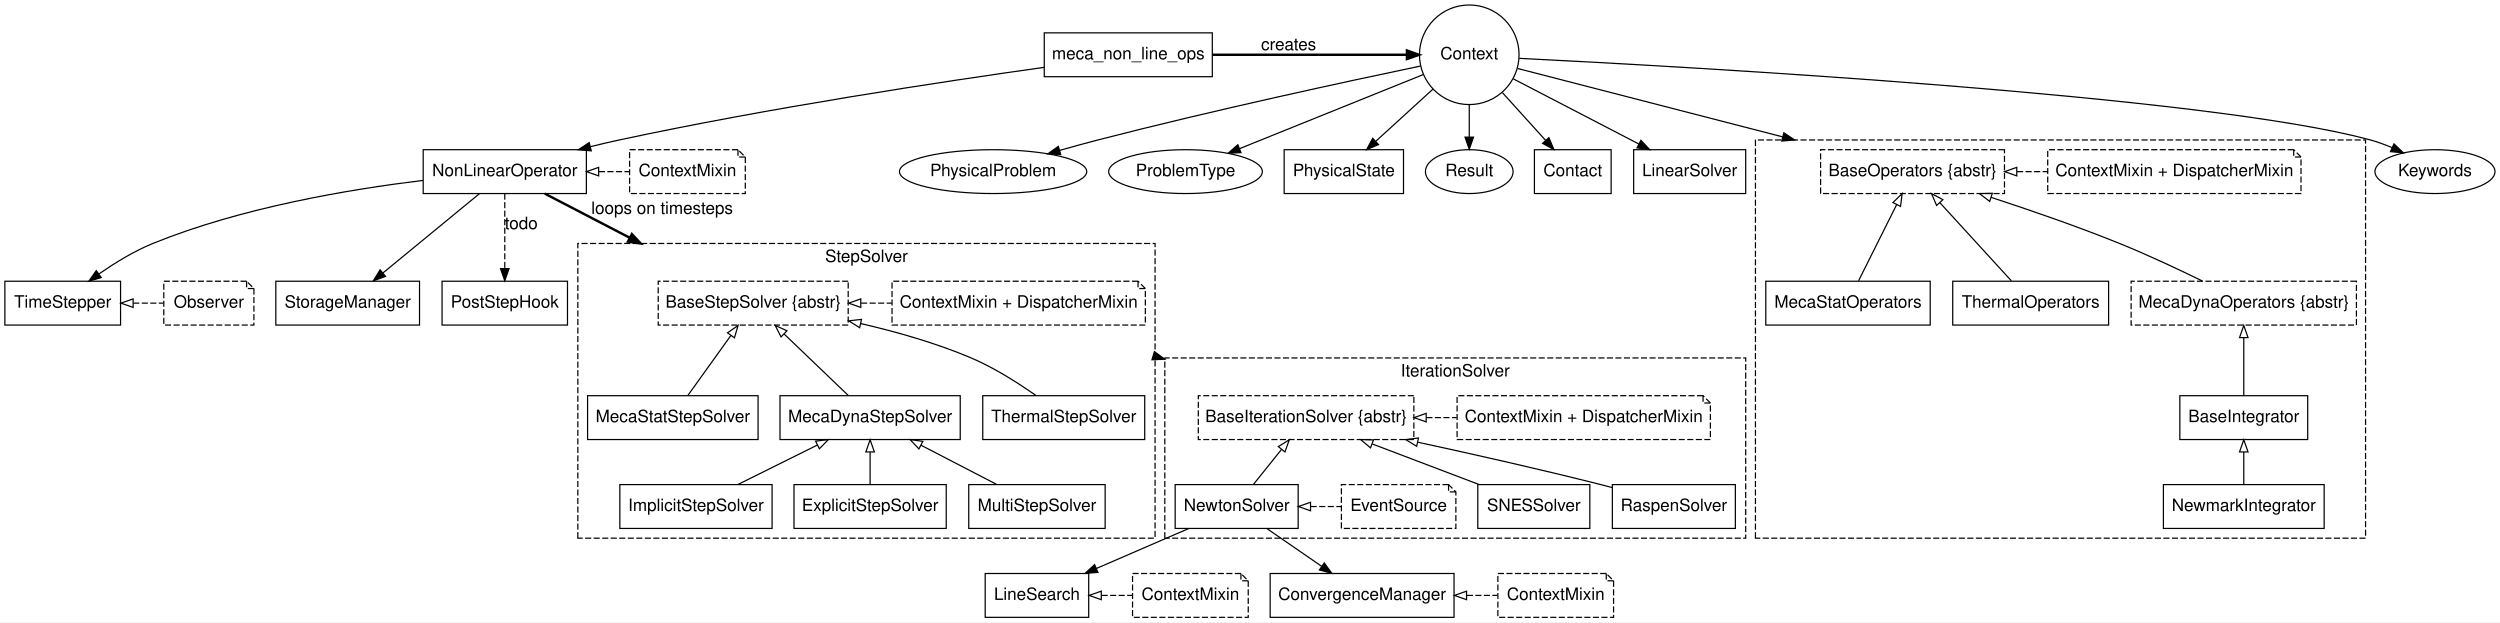
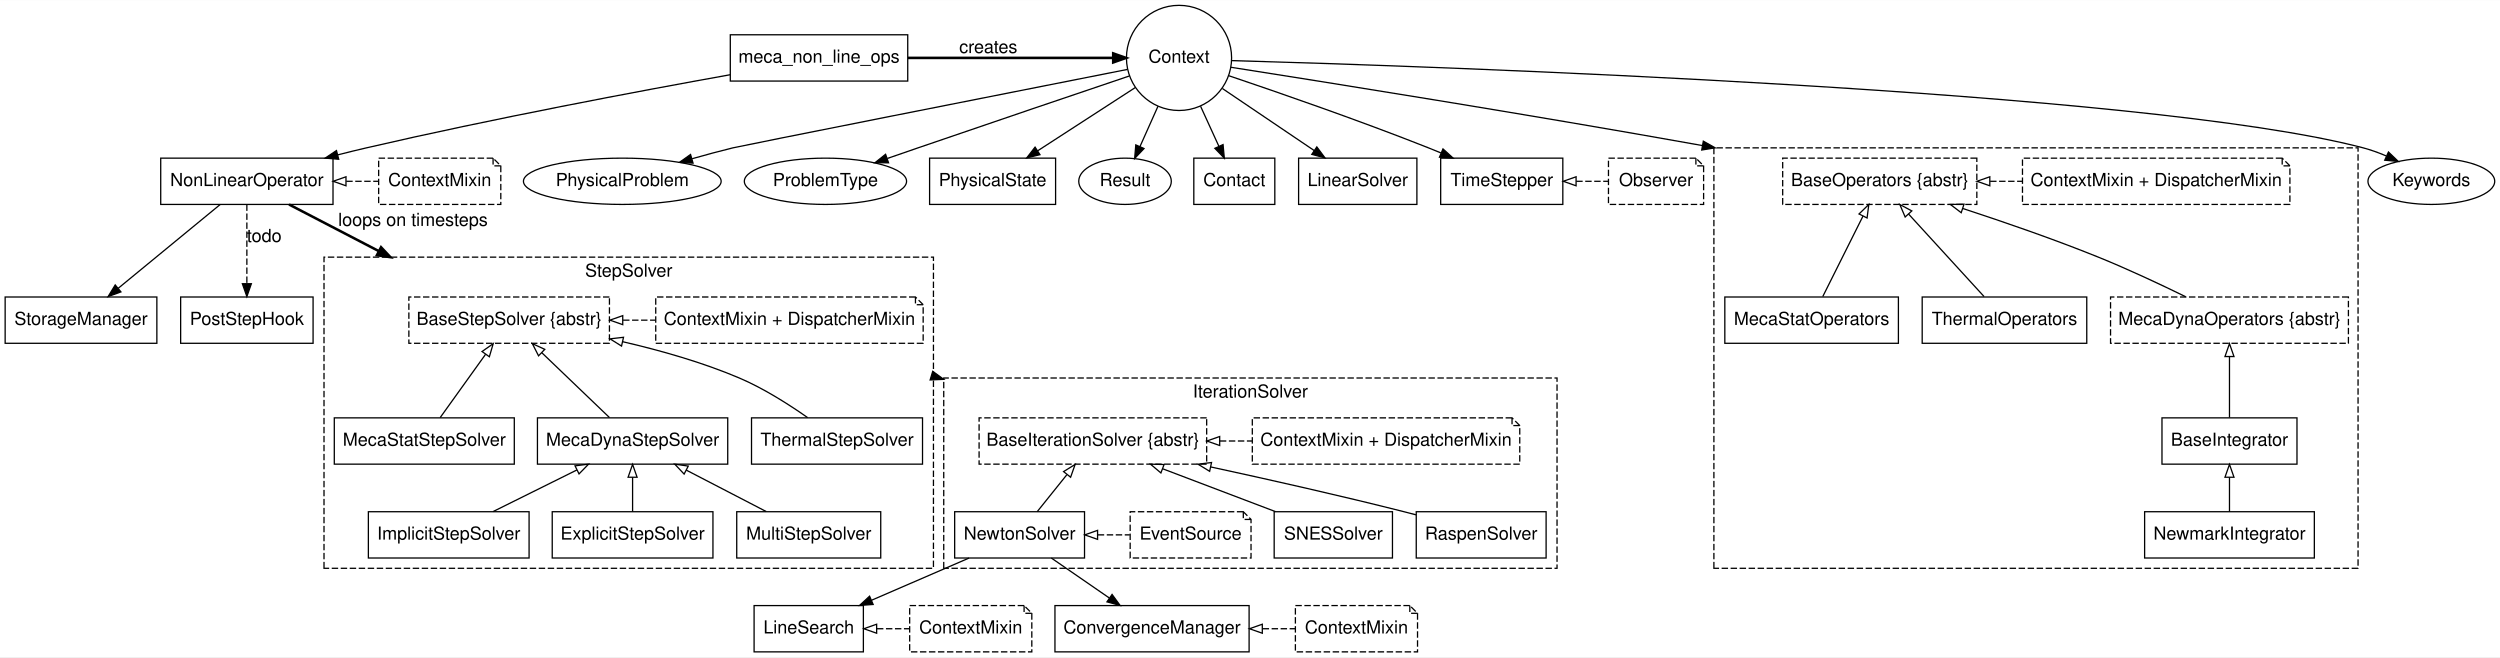
- <svg xmlns="http://www.w3.org/2000/svg" width="2053pt" height="511pt" viewBox="0.00 0.00 2052.90 510.89">
+ <svg xmlns="http://www.w3.org/2000/svg" width="1944pt" height="511pt" viewBox="0.00 0.00 1944.40 510.89">
  <g id="graph0" class="graph" transform="scale(1 1) rotate(0) translate(4 506.89)">
-     <polygon fill="white" stroke="transparent" points="-4,4 -4,-506.89 2048.9,-506.89 2048.9,4 -4,4" />
+     <polygon fill="white" stroke="transparent" points="-4,4 -4,-506.89 1940.4,-506.89 1940.4,4 -4,4" />
    <g id="clust3" class="cluster">
-       <polygon fill="none" stroke="black" stroke-dasharray="5,2" points="1437.5,-65 1437.5,-392 1938.5,-392 1938.5,-65 1437.5,-65" />
+       <polygon fill="none" stroke="black" stroke-dasharray="5,2" points="1329,-65 1329,-392 1830,-392 1830,-65 1329,-65" />
    </g>
    <g id="clust6" class="cluster">
-       <polygon fill="none" stroke="black" stroke-dasharray="5,2" points="470.5,-65 470.5,-307 944.5,-307 944.5,-65 470.5,-65" />
-       <text text-anchor="middle" x="707.5" y="-291.8" font-family="Helvetica,Arial,sans-serif" font-size="14.00">StepSolver</text>
+       <polygon fill="none" stroke="black" stroke-dasharray="5,2" points="248,-65 248,-307 722,-307 722,-65 248,-65" />
+       <text text-anchor="middle" x="485" y="-291.8" font-family="Helvetica,Arial,sans-serif" font-size="14.00">StepSolver</text>
    </g>
    <g id="clust9" class="cluster">
-       <polygon fill="none" stroke="black" stroke-dasharray="5,2" points="952.5,-65 952.5,-213 1429.5,-213 1429.5,-65 952.5,-65" />
-       <text text-anchor="middle" x="1191" y="-197.8" font-family="Helvetica,Arial,sans-serif" font-size="14.00">IterationSolver</text>
+       <polygon fill="none" stroke="black" stroke-dasharray="5,2" points="730,-65 730,-213 1207,-213 1207,-65 730,-65" />
+       <text text-anchor="middle" x="968.5" y="-197.8" font-family="Helvetica,Arial,sans-serif" font-size="14.00">IterationSolver</text>
    </g>
    <g id="node1" class="node">
-       <ellipse fill="none" stroke="black" cx="1995.5" cy="-366" rx="49.29" ry="18" />
-       <text text-anchor="middle" x="1995.5" y="-362.3" font-family="Helvetica,Arial,sans-serif" font-size="14.00">Keywords</text>
+       <ellipse fill="none" stroke="black" cx="1887" cy="-366" rx="49.29" ry="18" />
+       <text text-anchor="middle" x="1887" y="-362.3" font-family="Helvetica,Arial,sans-serif" font-size="14.00">Keywords</text>
    </g>
    <g id="node2" class="node">
-       <ellipse fill="none" stroke="black" cx="811.5" cy="-366" rx="76.89" ry="18" />
-       <text text-anchor="middle" x="811.5" y="-362.3" font-family="Helvetica,Arial,sans-serif" font-size="14.00">PhysicalProblem</text>
+       <ellipse fill="none" stroke="black" cx="480" cy="-366" rx="76.89" ry="18" />
+       <text text-anchor="middle" x="480" y="-362.3" font-family="Helvetica,Arial,sans-serif" font-size="14.00">PhysicalProblem</text>
    </g>
    <g id="node3" class="node">
-       <ellipse fill="none" stroke="black" cx="969.5" cy="-366" rx="63.09" ry="18" />
-       <text text-anchor="middle" x="969.5" y="-362.3" font-family="Helvetica,Arial,sans-serif" font-size="14.00">ProblemType</text>
+       <ellipse fill="none" stroke="black" cx="638" cy="-366" rx="63.09" ry="18" />
+       <text text-anchor="middle" x="638" y="-362.3" font-family="Helvetica,Arial,sans-serif" font-size="14.00">ProblemType</text>
    </g>
    <g id="node4" class="node">
-       <polygon fill="none" stroke="black" points="1148.5,-384 1050.5,-384 1050.5,-348 1148.5,-348 1148.5,-384" />
-       <text text-anchor="middle" x="1099.5" y="-362.3" font-family="Helvetica,Arial,sans-serif" font-size="14.00">PhysicalState</text>
+       <polygon fill="none" stroke="black" points="817,-384 719,-384 719,-348 817,-348 817,-384" />
+       <text text-anchor="middle" x="768" y="-362.3" font-family="Helvetica,Arial,sans-serif" font-size="14.00">PhysicalState</text>
    </g>
    <g id="node5" class="node">
-       <ellipse fill="none" stroke="black" cx="1202.5" cy="-366" rx="36" ry="18" />
-       <text text-anchor="middle" x="1202.5" y="-362.3" font-family="Helvetica,Arial,sans-serif" font-size="14.00">Result</text>
+       <ellipse fill="none" stroke="black" cx="871" cy="-366" rx="36" ry="18" />
+       <text text-anchor="middle" x="871" y="-362.3" font-family="Helvetica,Arial,sans-serif" font-size="14.00">Result</text>
    </g>
    <g id="node6" class="node">
-       <polygon fill="none" stroke="black" points="1319,-384 1256,-384 1256,-348 1319,-348 1319,-384" />
-       <text text-anchor="middle" x="1287.5" y="-362.3" font-family="Helvetica,Arial,sans-serif" font-size="14.00">Contact</text>
+       <polygon fill="none" stroke="black" points="987.5,-384 924.5,-384 924.5,-348 987.5,-348 987.5,-384" />
+       <text text-anchor="middle" x="956" y="-362.3" font-family="Helvetica,Arial,sans-serif" font-size="14.00">Contact</text>
    </g>
    <g id="node7" class="node">
-       <polygon fill="none" stroke="black" points="1429.5,-384 1337.5,-384 1337.5,-348 1429.5,-348 1429.5,-384" />
-       <text text-anchor="middle" x="1383.5" y="-362.3" font-family="Helvetica,Arial,sans-serif" font-size="14.00">LinearSolver</text>
+       <polygon fill="none" stroke="black" points="1098,-384 1006,-384 1006,-348 1098,-348 1098,-384" />
+       <text text-anchor="middle" x="1052" y="-362.3" font-family="Helvetica,Arial,sans-serif" font-size="14.00">LinearSolver</text>
    </g>
    <g id="node8" class="node">
-       <ellipse fill="none" stroke="black" cx="1202.5" cy="-461.95" rx="40.89" ry="40.89" />
-       <text text-anchor="middle" x="1202.5" y="-458.25" font-family="Helvetica,Arial,sans-serif" font-size="14.00">Context</text>
+       <ellipse fill="none" stroke="black" cx="913" cy="-461.95" rx="40.89" ry="40.89" />
+       <text text-anchor="middle" x="913" y="-458.25" font-family="Helvetica,Arial,sans-serif" font-size="14.00">Context</text>
    </g>
    <g id="edge3" class="edge">
-       <path fill="none" stroke="black" d="M1243.54,-459C1378.7,-452.29 1808.86,-428.53 1942.5,-392 1948.35,-390.4 1954.34,-388.19 1960.1,-385.75" />
-       <polygon fill="black" stroke="black" points="1961.85,-388.79 1969.5,-381.46 1958.95,-382.42 1961.85,-388.79" />
+       <path fill="none" stroke="black" d="M953.98,-459.86C1109.65,-455.44 1664.03,-436.8 1834,-392 1839.92,-390.44 1845.99,-388.23 1851.81,-385.76" />
+       <polygon fill="black" stroke="black" points="1853.65,-388.77 1861.3,-381.43 1850.75,-382.4 1853.65,-388.77" />
    </g>
    <g id="edge1" class="edge">
-       <path fill="none" stroke="black" d="M1162.35,-452.68C1103.84,-440.45 991.85,-416.35 897.5,-392 887.35,-389.38 876.57,-386.4 866.21,-383.44" />
-       <polygon fill="black" stroke="black" points="867.02,-380.03 856.44,-380.62 865.07,-386.76 867.02,-380.03" />
+       <path fill="none" stroke="black" d="M872.87,-453.02C783.14,-435.29 573.5,-393.83 566,-392 555.7,-389.48 544.78,-386.53 534.31,-383.56" />
+       <polygon fill="black" stroke="black" points="535.02,-380.12 524.44,-380.72 533.08,-386.85 535.02,-380.12" />
    </g>
    <g id="edge2" class="edge">
-       <path fill="none" stroke="black" d="M1164.81,-445.75C1123.61,-429.14 1057.68,-402.55 1013.99,-384.94" />
-       <polygon fill="black" stroke="black" points="1015.06,-381.59 1004.47,-381.1 1012.44,-388.09 1015.06,-381.59" />
+       <path fill="none" stroke="black" d="M874.43,-447.93C833.58,-434.13 767.2,-411.65 710,-392 702.26,-389.34 694.06,-386.51 686.07,-383.74" />
+       <polygon fill="black" stroke="black" points="687.07,-380.38 676.47,-380.41 684.77,-387 687.07,-380.38" />
    </g>
    <g id="edge4" class="edge">
-       <path fill="none" stroke="black" d="M1172.71,-433.77C1157.87,-420.24 1140.09,-404.02 1125.77,-390.96" />
-       <polygon fill="black" stroke="black" points="1127.95,-388.21 1118.2,-384.06 1123.23,-393.39 1127.95,-388.21" />
+       <path fill="none" stroke="black" d="M879,-438.92C856.14,-424.11 826.09,-404.63 803.02,-389.69" />
+       <polygon fill="black" stroke="black" points="804.84,-386.7 794.55,-384.2 801.03,-392.57 804.84,-386.7" />
    </g>
    <g id="edge5" class="edge">
-       <path fill="none" stroke="black" d="M1202.5,-420.83C1202.5,-411.95 1202.5,-402.74 1202.5,-394.5" />
-       <polygon fill="black" stroke="black" points="1206,-394.34 1202.5,-384.34 1199,-394.34 1206,-394.34" />
+       <path fill="none" stroke="black" d="M896.64,-424.36C891.94,-413.85 886.92,-402.6 882.57,-392.88" />
+       <polygon fill="black" stroke="black" points="885.77,-391.46 878.49,-383.76 879.38,-394.31 885.77,-391.46" />
+     </g>
+     <g id="edge8" class="edge">
+       <path fill="none" stroke="black" d="M929.75,-424.36C934.52,-413.92 939.63,-402.77 944.05,-393.1" />
+       <polygon fill="black" stroke="black" points="947.24,-394.55 948.22,-384 940.87,-391.64 947.24,-394.55" />
+     </g>
+     <g id="edge9" class="edge">
+       <path fill="none" stroke="black" d="M946.65,-438.2C968.35,-423.53 996.48,-404.52 1018.21,-389.84" />
+       <polygon fill="black" stroke="black" points="1020.17,-392.73 1026.5,-384.23 1016.26,-386.93 1020.17,-392.73" />
+     </g>
+     <g id="node9" class="node">
+       <polygon fill="none" stroke="black" points="1211.5,-384 1116.5,-384 1116.5,-348 1211.5,-348 1211.5,-384" />
+       <text text-anchor="middle" x="1164" y="-362.3" font-family="Helvetica,Arial,sans-serif" font-size="14.00">TimeStepper</text>
+     </g>
+     <g id="edge6" class="edge">
+       <path fill="none" stroke="black" d="M951.58,-448.15C990.95,-434.87 1053.67,-413.14 1107,-392 1110.21,-390.73 1113.51,-389.38 1116.82,-388" />
+       <polygon fill="black" stroke="black" points="1118.3,-391.18 1126.14,-384.06 1115.57,-384.73 1118.3,-391.18" />
+     </g>
+     <g id="node10" class="node">
+       <polygon fill="none" stroke="black" stroke-dasharray="5,2" points="1533.5,-384 1382.5,-384 1382.5,-348 1533.5,-348 1533.5,-384" />
+       <text text-anchor="middle" x="1458" y="-362.3" font-family="Helvetica,Arial,sans-serif" font-size="14.00">BaseOperators {abstr}</text>
    </g>
    <g id="edge7" class="edge">
-       <path fill="none" stroke="black" d="M1229.63,-430.96C1241.11,-418.28 1254.31,-403.68 1265.21,-391.64" />
-       <polygon fill="black" stroke="black" points="1267.88,-393.9 1272,-384.14 1262.69,-389.2 1267.88,-393.9" />
-     </g>
-     <g id="edge8" class="edge">
-       <path fill="none" stroke="black" d="M1238.69,-442.16C1268.46,-426.71 1310.66,-404.81 1341.83,-388.63" />
-       <polygon fill="black" stroke="black" points="1343.45,-391.73 1350.72,-384.02 1340.23,-385.52 1343.45,-391.73" />
-     </g>
-     <g id="node9" class="node">
-       <polygon fill="none" stroke="black" stroke-dasharray="5,2" points="1642,-384 1491,-384 1491,-348 1642,-348 1642,-384" />
-       <text text-anchor="middle" x="1566.5" y="-362.3" font-family="Helvetica,Arial,sans-serif" font-size="14.00">BaseOperators {abstr}</text>
-     </g>
-     <g id="edge6" class="edge">
-       <path fill="none" stroke="black" d="M1242.15,-450.71C1293.99,-437.33 1386.82,-413.37 1459.92,-394.51" />
-       <polygon fill="black" stroke="black" points="1460.83,-397.89 1469.64,-392 1459.09,-391.11 1460.83,-397.89" />
+       <path fill="none" stroke="black" d="M953.32,-454.68C1026.01,-443.29 1184.1,-418.13 1319.85,-393.82" />
+       <polygon fill="black" stroke="black" points="1320.78,-397.21 1330,-392 1319.54,-390.32 1320.78,-397.21" />
+     </g>
+     <g id="node16" class="node">
+       <polygon fill="none" stroke="black" stroke-dasharray="5,2" points="1315,-384 1247,-384 1247,-348 1321,-348 1321,-378 1315,-384" />
+       <polyline fill="none" stroke="black" stroke-dasharray="5,2" points="1315,-384 1315,-378 " />
+       <polyline fill="none" stroke="black" stroke-dasharray="5,2" points="1321,-378 1315,-378 " />
+       <text text-anchor="middle" x="1284" y="-362.3" font-family="Helvetica,Arial,sans-serif" font-size="14.00">Observer</text>
+     </g>
+     <g id="edge39" class="edge">
+       <path fill="none" stroke="black" stroke-dasharray="5,2" d="M1221.92,-366C1230.21,-366 1238.49,-366 1246.78,-366" />
+       <polygon fill="none" stroke="black" points="1221.81,-362.5 1211.81,-366 1221.81,-369.5 1221.81,-362.5" />
    </g>
    <g id="node17" class="node">
-       <polygon fill="none" stroke="black" stroke-dasharray="5,2" points="1879.5,-384 1677.5,-384 1677.5,-348 1885.5,-348 1885.5,-378 1879.5,-384" />
-       <polyline fill="none" stroke="black" stroke-dasharray="5,2" points="1879.5,-384 1879.5,-378 " />
-       <polyline fill="none" stroke="black" stroke-dasharray="5,2" points="1885.5,-378 1879.5,-378 " />
-       <text text-anchor="middle" x="1781.5" y="-362.3" font-family="Helvetica,Arial,sans-serif" font-size="14.00">ContextMixin + DispatcherMixin</text>
+       <polygon fill="none" stroke="black" stroke-dasharray="5,2" points="1771,-384 1569,-384 1569,-348 1777,-348 1777,-378 1771,-384" />
+       <polyline fill="none" stroke="black" stroke-dasharray="5,2" points="1771,-384 1771,-378 " />
+       <polyline fill="none" stroke="black" stroke-dasharray="5,2" points="1777,-378 1771,-378 " />
+       <text text-anchor="middle" x="1673" y="-362.3" font-family="Helvetica,Arial,sans-serif" font-size="14.00">ContextMixin + DispatcherMixin</text>
+     </g>
+     <g id="edge11" class="edge">
+       <path fill="none" stroke="black" stroke-dasharray="5,2" d="M1543.82,-366C1552.21,-366 1560.6,-366 1568.98,-366" />
+       <polygon fill="none" stroke="black" points="1543.59,-362.5 1533.59,-366 1543.59,-369.5 1543.59,-362.5" />
+     </g>
+     <g id="node18" class="node">
+       <polygon fill="none" stroke="black" points="1472.5,-276 1337.5,-276 1337.5,-240 1472.5,-240 1472.5,-276" />
+       <text text-anchor="middle" x="1405" y="-254.3" font-family="Helvetica,Arial,sans-serif" font-size="14.00">MecaStatOperators</text>
+     </g>
+     <g id="edge12" class="edge">
+       <path fill="none" stroke="black" d="M1445,-339C1435.25,-319.5 1422.18,-293.35 1413.67,-276.34" />
+       <polygon fill="none" stroke="black" points="1441.88,-340.59 1449.48,-347.97 1448.14,-337.46 1441.88,-340.59" />
+     </g>
+     <g id="node19" class="node">
+       <polygon fill="none" stroke="black" points="1619,-276 1491,-276 1491,-240 1619,-240 1619,-276" />
+       <text text-anchor="middle" x="1555" y="-254.3" font-family="Helvetica,Arial,sans-serif" font-size="14.00">ThermalOperators</text>
+     </g>
+     <g id="edge14" class="edge">
+       <path fill="none" stroke="black" d="M1480.35,-340.58C1498.32,-320.94 1523.14,-293.81 1539.13,-276.34" />
+       <polygon fill="none" stroke="black" points="1477.75,-338.23 1473.58,-347.97 1482.92,-342.95 1477.75,-338.23" />
+     </g>
+     <g id="node20" class="node">
+       <polygon fill="none" stroke="black" stroke-dasharray="5,2" points="1822.5,-276 1637.5,-276 1637.5,-240 1822.5,-240 1822.5,-276" />
+       <text text-anchor="middle" x="1730" y="-254.3" font-family="Helvetica,Arial,sans-serif" font-size="14.00">MecaDynaOperators {abstr}</text>
+     </g>
+     <g id="edge13" class="edge">
+       <path fill="none" stroke="black" d="M1522.62,-344.83C1554.63,-334.36 1593.68,-320.88 1628,-307 1651.04,-297.68 1676.33,-285.8 1695.96,-276.18" />
+       <polygon fill="none" stroke="black" points="1521.35,-341.56 1512.92,-347.97 1523.52,-348.21 1521.35,-341.56" />
+     </g>
+     <g id="node11" class="node">
+       <polygon fill="none" stroke="black" points="702,-479.95 564,-479.95 564,-443.95 702,-443.95 702,-479.95" />
+       <text text-anchor="middle" x="633" y="-458.25" font-family="Helvetica,Arial,sans-serif" font-size="14.00">meca_non_line_ops</text>
+     </g>
+     <g id="edge30" class="edge">
+       <path fill="none" stroke="black" stroke-width="2" d="M702.18,-461.95C755.3,-461.95 808.43,-461.95 861.55,-461.95" />
+       <polygon fill="black" stroke="black" stroke-width="2" points="861.82,-465.45 871.82,-461.95 861.82,-458.45 861.82,-465.45" />
+       <text text-anchor="middle" x="764.66" y="-465.75" font-family="Helvetica,Arial,sans-serif" font-size="14.00">creates</text>
+     </g>
+     <g id="node12" class="node">
+       <polygon fill="none" stroke="black" points="255,-384 121,-384 121,-348 255,-348 255,-384" />
+       <text text-anchor="middle" x="188" y="-362.3" font-family="Helvetica,Arial,sans-serif" font-size="14.00">NonLinearOperator</text>
+     </g>
+     <g id="edge29" class="edge">
+       <path fill="none" stroke="black" d="M563.9,-448.87C492.71,-436.09 378.66,-414.66 281,-392 273.75,-390.32 266.21,-388.47 258.71,-386.55" />
+       <polygon fill="black" stroke="black" points="259.44,-383.13 248.88,-384.01 257.69,-389.9 259.44,-383.13" />
+     </g>
+     <g id="node13" class="node">
+       <polygon fill="none" stroke="black" stroke-dasharray="5,2" points="379.5,-384 290.5,-384 290.5,-348 385.5,-348 385.5,-378 379.5,-384" />
+       <polyline fill="none" stroke="black" stroke-dasharray="5,2" points="379.5,-384 379.5,-378 " />
+       <polyline fill="none" stroke="black" stroke-dasharray="5,2" points="385.5,-378 379.5,-378 " />
+       <text text-anchor="middle" x="338" y="-362.3" font-family="Helvetica,Arial,sans-serif" font-size="14.00">ContextMixin</text>
    </g>
    <g id="edge10" class="edge">
-       <path fill="none" stroke="black" stroke-dasharray="5,2" d="M1652.32,-366C1660.71,-366 1669.1,-366 1677.48,-366" />
-       <polygon fill="none" stroke="black" points="1652.09,-362.5 1642.09,-366 1652.09,-369.5 1652.09,-362.5" />
-     </g>
-     <g id="node18" class="node">
-       <polygon fill="none" stroke="black" points="1581,-276 1446,-276 1446,-240 1581,-240 1581,-276" />
-       <text text-anchor="middle" x="1513.5" y="-254.3" font-family="Helvetica,Arial,sans-serif" font-size="14.00">MecaStatOperators</text>
-     </g>
-     <g id="edge11" class="edge">
-       <path fill="none" stroke="black" d="M1553.5,-339C1543.75,-319.5 1530.68,-293.35 1522.17,-276.34" />
-       <polygon fill="none" stroke="black" points="1550.38,-340.59 1557.98,-347.97 1556.64,-337.46 1550.38,-340.59" />
-     </g>
-     <g id="node19" class="node">
-       <polygon fill="none" stroke="black" points="1727.5,-276 1599.5,-276 1599.5,-240 1727.5,-240 1727.5,-276" />
-       <text text-anchor="middle" x="1663.5" y="-254.3" font-family="Helvetica,Arial,sans-serif" font-size="14.00">ThermalOperators</text>
-     </g>
-     <g id="edge13" class="edge">
-       <path fill="none" stroke="black" d="M1588.85,-340.58C1606.82,-320.94 1631.64,-293.81 1647.63,-276.34" />
-       <polygon fill="none" stroke="black" points="1586.25,-338.23 1582.08,-347.97 1591.42,-342.95 1586.25,-338.23" />
-     </g>
-     <g id="node20" class="node">
-       <polygon fill="none" stroke="black" stroke-dasharray="5,2" points="1931,-276 1746,-276 1746,-240 1931,-240 1931,-276" />
-       <text text-anchor="middle" x="1838.5" y="-254.3" font-family="Helvetica,Arial,sans-serif" font-size="14.00">MecaDynaOperators {abstr}</text>
-     </g>
-     <g id="edge12" class="edge">
-       <path fill="none" stroke="black" d="M1631.12,-344.83C1663.13,-334.36 1702.18,-320.88 1736.5,-307 1759.54,-297.68 1784.83,-285.8 1804.46,-276.18" />
-       <polygon fill="none" stroke="black" points="1629.85,-341.56 1621.42,-347.97 1632.02,-348.21 1629.85,-341.56" />
-     </g>
-     <g id="node10" class="node">
-       <polygon fill="none" stroke="black" points="991.5,-479.95 853.5,-479.95 853.5,-443.95 991.5,-443.95 991.5,-479.95" />
-       <text text-anchor="middle" x="922.5" y="-458.25" font-family="Helvetica,Arial,sans-serif" font-size="14.00">meca_non_line_ops</text>
-     </g>
-     <g id="edge29" class="edge">
-       <path fill="none" stroke="black" stroke-width="2" d="M991.68,-461.95C1044.8,-461.95 1097.93,-461.95 1151.05,-461.95" />
-       <polygon fill="black" stroke="black" stroke-width="2" points="1151.32,-465.45 1161.32,-461.95 1151.32,-458.45 1151.32,-465.45" />
-       <text text-anchor="middle" x="1054.16" y="-465.75" font-family="Helvetica,Arial,sans-serif" font-size="14.00">creates</text>
-     </g>
-     <g id="node11" class="node">
-       <polygon fill="none" stroke="black" points="477.5,-384 343.5,-384 343.5,-348 477.5,-348 477.5,-384" />
-       <text text-anchor="middle" x="410.5" y="-362.3" font-family="Helvetica,Arial,sans-serif" font-size="14.00">NonLinearOperator</text>
+       <path fill="none" stroke="black" stroke-dasharray="5,2" d="M265.29,-366C273.66,-366 282.03,-366 290.39,-366" />
+       <polygon fill="none" stroke="black" points="265.09,-362.5 255.09,-366 265.09,-369.5 265.09,-362.5" />
+     </g>
+     <g id="node14" class="node">
+       <polygon fill="none" stroke="black" points="118,-276 0,-276 0,-240 118,-240 118,-276" />
+       <text text-anchor="middle" x="59" y="-254.3" font-family="Helvetica,Arial,sans-serif" font-size="14.00">StorageManager</text>
+     </g>
+     <g id="edge31" class="edge">
+       <path fill="none" stroke="black" d="M167.27,-347.97C145.77,-330.3 111.99,-302.54 87.88,-282.73" />
+       <polygon fill="black" stroke="black" points="90.05,-279.99 80.1,-276.34 85.61,-285.39 90.05,-279.99" />
+     </g>
+     <g id="node15" class="node">
+       <polygon fill="none" stroke="black" points="239.5,-276 136.5,-276 136.5,-240 239.5,-240 239.5,-276" />
+       <text text-anchor="middle" x="188" y="-254.3" font-family="Helvetica,Arial,sans-serif" font-size="14.00">PostStepHook</text>
+     </g>
+     <g id="edge33" class="edge">
+       <path fill="none" stroke="black" stroke-dasharray="5,2" d="M188,-347.97C188,-331.38 188,-305.88 188,-286.43" />
+       <polygon fill="black" stroke="black" points="191.5,-286.34 188,-276.34 184.5,-286.34 191.5,-286.34" />
+       <text text-anchor="middle" x="201.5" y="-318.8" font-family="Helvetica,Arial,sans-serif" font-size="14.00">todo</text>
+     </g>
+     <g id="node26" class="node">
+       <polygon fill="none" stroke="black" stroke-dasharray="5,2" points="470,-276 314,-276 314,-240 470,-240 470,-276" />
+       <text text-anchor="middle" x="392" y="-254.3" font-family="Helvetica,Arial,sans-serif" font-size="14.00">BaseStepSolver {abstr}</text>
+     </g>
+     <g id="edge32" class="edge">
+       <path fill="none" stroke="black" stroke-width="2" d="M220.78,-347.97C239.97,-338 265.35,-324.81 290.68,-311.65" />
+       <polygon fill="black" stroke="black" stroke-width="2" points="292.36,-314.72 299.62,-307 289.14,-308.5 292.36,-314.72" />
+       <text text-anchor="middle" x="317.2" y="-331.28" font-family="Helvetica,Arial,sans-serif" font-size="14.00">loops on timesteps</text>
+     </g>
+     <g id="node21" class="node">
+       <polygon fill="none" stroke="black" points="1782.5,-182 1677.5,-182 1677.5,-146 1782.5,-146 1782.5,-182" />
+       <text text-anchor="middle" x="1730" y="-160.3" font-family="Helvetica,Arial,sans-serif" font-size="14.00">BaseIntegrator</text>
+     </g>
+     <g id="edge15" class="edge">
+       <path fill="none" stroke="black" d="M1730,-229.69C1730,-214.31 1730,-195.57 1730,-182.23" />
+       <polygon fill="none" stroke="black" points="1726.5,-229.7 1730,-239.7 1733.5,-229.7 1726.5,-229.7" />
+     </g>
+     <g id="node22" class="node">
+       <polygon fill="none" stroke="black" points="1796,-109 1664,-109 1664,-73 1796,-73 1796,-109" />
+       <text text-anchor="middle" x="1730" y="-87.3" font-family="Helvetica,Arial,sans-serif" font-size="14.00">NewmarkIntegrator</text>
+     </g>
+     <g id="edge16" class="edge">
+       <path fill="none" stroke="black" d="M1730,-135.75C1730,-126.77 1730,-117.03 1730,-109.03" />
+       <polygon fill="none" stroke="black" points="1726.5,-135.81 1730,-145.81 1733.5,-135.81 1726.5,-135.81" />
+     </g>
+     <g id="node23" class="node">
+       <polygon fill="none" stroke="black" points="396,-182 256,-182 256,-146 396,-146 396,-182" />
+       <text text-anchor="middle" x="326" y="-160.3" font-family="Helvetica,Arial,sans-serif" font-size="14.00">MecaStatStepSolver</text>
+     </g>
+     <g id="node24" class="node">
+       <polygon fill="none" stroke="black" points="562,-182 414,-182 414,-146 562,-146 562,-182" />
+       <text text-anchor="middle" x="488" y="-160.3" font-family="Helvetica,Arial,sans-serif" font-size="14.00">MecaDynaStepSolver</text>
+     </g>
+     <g id="node28" class="node">
+       <polygon fill="none" stroke="black" points="407.5,-109 282.5,-109 282.5,-73 407.5,-73 407.5,-109" />
+       <text text-anchor="middle" x="345" y="-87.3" font-family="Helvetica,Arial,sans-serif" font-size="14.00">ImplicitStepSolver</text>
+     </g>
+     <g id="edge21" class="edge">
+       <path fill="none" stroke="black" d="M444.75,-141.52C423.84,-131.14 399.08,-118.85 379.47,-109.11" />
+       <polygon fill="none" stroke="black" points="443.23,-144.68 453.75,-145.99 446.35,-138.41 443.23,-144.68" />
+     </g>
+     <g id="node29" class="node">
+       <polygon fill="none" stroke="black" points="550.5,-109 425.5,-109 425.5,-73 550.5,-73 550.5,-109" />
+       <text text-anchor="middle" x="488" y="-87.3" font-family="Helvetica,Arial,sans-serif" font-size="14.00">ExplicitStepSolver</text>
+     </g>
+     <g id="edge22" class="edge">
+       <path fill="none" stroke="black" d="M488,-135.75C488,-126.77 488,-117.03 488,-109.03" />
+       <polygon fill="none" stroke="black" points="484.5,-135.81 488,-145.81 491.5,-135.81 484.5,-135.81" />
+     </g>
+     <g id="node30" class="node">
+       <polygon fill="none" stroke="black" points="681,-109 569,-109 569,-73 681,-73 681,-109" />
+       <text text-anchor="middle" x="625" y="-87.3" font-family="Helvetica,Arial,sans-serif" font-size="14.00">MultiStepSolver</text>
+     </g>
+     <g id="edge23" class="edge">
+       <path fill="none" stroke="black" d="M529.71,-141.38C549.69,-131.03 573.27,-118.81 591.98,-109.11" />
+       <polygon fill="none" stroke="black" points="528.08,-138.28 520.81,-145.99 531.3,-144.5 528.08,-138.28" />
+     </g>
+     <g id="node25" class="node">
+       <polygon fill="none" stroke="black" points="713.5,-182 580.5,-182 580.5,-146 713.5,-146 713.5,-182" />
+       <text text-anchor="middle" x="647" y="-160.3" font-family="Helvetica,Arial,sans-serif" font-size="14.00">ThermalStepSolver</text>
+     </g>
+     <g id="edge18" class="edge">
+       <path fill="none" stroke="black" d="M373.67,-231.45C362.41,-215.76 348.3,-196.08 338.36,-182.23" />
+       <polygon fill="none" stroke="black" points="370.91,-233.61 379.59,-239.7 376.6,-229.53 370.91,-233.61" />
+     </g>
+     <g id="edge19" class="edge">
+       <path fill="none" stroke="black" d="M417.31,-232.75C433.89,-216.86 455.16,-196.47 470.02,-182.23" />
+       <polygon fill="none" stroke="black" points="414.86,-230.25 410.06,-239.7 419.7,-235.3 414.86,-230.25" />
+     </g>
+     <g id="edge20" class="edge">
+       <path fill="none" stroke="black" d="M480.29,-241.23C509.8,-234.42 542.43,-225.15 571,-213 589.96,-204.94 609.57,-192.43 624.12,-182.2" />
+       <polygon fill="none" stroke="black" points="479.41,-237.84 470.42,-243.45 480.94,-244.67 479.41,-237.84" />
+     </g>
+     <g id="node27" class="node">
+       <polygon fill="none" stroke="black" stroke-dasharray="5,2" points="708,-276 506,-276 506,-240 714,-240 714,-270 708,-276" />
+       <polyline fill="none" stroke="black" stroke-dasharray="5,2" points="708,-276 708,-270 " />
+       <polyline fill="none" stroke="black" stroke-dasharray="5,2" points="714,-270 708,-270 " />
+       <text text-anchor="middle" x="610" y="-254.3" font-family="Helvetica,Arial,sans-serif" font-size="14.00">ContextMixin + DispatcherMixin</text>
+     </g>
+     <g id="edge17" class="edge">
+       <path fill="none" stroke="black" stroke-dasharray="5,2" d="M480.59,-258C489,-258 497.4,-258 505.8,-258" />
+       <polygon fill="none" stroke="black" points="480.34,-254.5 470.34,-258 480.34,-261.5 480.34,-254.5" />
+     </g>
+     <g id="node31" class="node">
+       <polygon fill="none" stroke="black" stroke-dasharray="5,2" points="934.5,-182 757.5,-182 757.5,-146 934.5,-146 934.5,-182" />
+       <text text-anchor="middle" x="846" y="-160.3" font-family="Helvetica,Arial,sans-serif" font-size="14.00">BaseIterationSolver {abstr}</text>
+     </g>
+     <g id="edge34" class="edge">
+       <path fill="none" stroke="black" d="M722,-214.38C724,-213.77 726,-213.16 728,-212.56" />
+       <polygon fill="black" stroke="black" points="721.45,-218.2 730,-211.95 719.42,-211.5 721.45,-218.2" />
+     </g>
+     <g id="node32" class="node">
+       <polygon fill="none" stroke="black" stroke-dasharray="5,2" points="1172,-182 970,-182 970,-146 1178,-146 1178,-176 1172,-182" />
+       <polyline fill="none" stroke="black" stroke-dasharray="5,2" points="1172,-182 1172,-176 " />
+       <polyline fill="none" stroke="black" stroke-dasharray="5,2" points="1178,-176 1172,-176 " />
+       <text text-anchor="middle" x="1074" y="-160.3" font-family="Helvetica,Arial,sans-serif" font-size="14.00">ContextMixin + DispatcherMixin</text>
+     </g>
+     <g id="edge24" class="edge">
+       <path fill="none" stroke="black" stroke-dasharray="5,2" d="M944.77,-164C953.09,-164 961.41,-164 969.74,-164" />
+       <polygon fill="none" stroke="black" points="944.62,-160.5 934.62,-164 944.62,-167.5 944.62,-160.5" />
+     </g>
+     <g id="node33" class="node">
+       <polygon fill="none" stroke="black" points="839.5,-109 738.5,-109 738.5,-73 839.5,-73 839.5,-109" />
+       <text text-anchor="middle" x="789" y="-87.3" font-family="Helvetica,Arial,sans-serif" font-size="14.00">NewtonSolver</text>
+     </g>
+     <g id="edge26" class="edge">
+       <path fill="none" stroke="black" d="M825.76,-137.79C818.11,-128.26 809.58,-117.64 802.67,-109.03" />
+       <polygon fill="none" stroke="black" points="823.21,-140.21 832.2,-145.81 828.67,-135.82 823.21,-140.21" />
+     </g>
+     <g id="node35" class="node">
+       <polygon fill="none" stroke="black" points="1079,-109 987,-109 987,-73 1079,-73 1079,-109" />
+       <text text-anchor="middle" x="1033" y="-87.3" font-family="Helvetica,Arial,sans-serif" font-size="14.00">SNESSolver</text>
+     </g>
+     <g id="edge27" class="edge">
+       <path fill="none" stroke="black" d="M900.37,-142.36C928.16,-131.81 961.59,-119.11 987.93,-109.11" />
+       <polygon fill="none" stroke="black" points="898.9,-139.17 890.79,-145.99 901.38,-145.72 898.9,-139.17" />
+     </g>
+     <g id="node36" class="node">
+       <polygon fill="none" stroke="black" points="1198.5,-109 1097.5,-109 1097.5,-73 1198.5,-73 1198.5,-109" />
+       <text text-anchor="middle" x="1148" y="-87.3" font-family="Helvetica,Arial,sans-serif" font-size="14.00">RaspenSolver</text>
    </g>
    <g id="edge28" class="edge">
-       <path fill="none" stroke="black" d="M853.33,-451.62C770.11,-439.93 626.38,-418.2 504.5,-392 496.75,-390.34 488.69,-388.44 480.68,-386.46" />
-       <polygon fill="black" stroke="black" points="481.52,-383.06 470.97,-384 479.81,-389.85 481.52,-383.06" />
-     </g>
-     <g id="node12" class="node">
-       <polygon fill="none" stroke="black" stroke-dasharray="5,2" points="602,-384 513,-384 513,-348 608,-348 608,-378 602,-384" />
-       <polyline fill="none" stroke="black" stroke-dasharray="5,2" points="602,-384 602,-378 " />
-       <polyline fill="none" stroke="black" stroke-dasharray="5,2" points="608,-378 602,-378 " />
-       <text text-anchor="middle" x="560.5" y="-362.3" font-family="Helvetica,Arial,sans-serif" font-size="14.00">ContextMixin</text>
-     </g>
-     <g id="edge9" class="edge">
-       <path fill="none" stroke="black" stroke-dasharray="5,2" d="M487.79,-366C496.16,-366 504.53,-366 512.89,-366" />
-       <polygon fill="none" stroke="black" points="487.59,-362.5 477.59,-366 487.59,-369.5 487.59,-362.5" />
-     </g>
-     <g id="node13" class="node">
-       <polygon fill="none" stroke="black" points="95,-276 0,-276 0,-240 95,-240 95,-276" />
-       <text text-anchor="middle" x="47.5" y="-254.3" font-family="Helvetica,Arial,sans-serif" font-size="14.00">TimeStepper</text>
-     </g>
-     <g id="edge30" class="edge">
-       <path fill="none" stroke="black" d="M343.3,-358.77C283.37,-351.53 194.13,-336.58 121.5,-307 106.06,-300.71 90.37,-291.09 77.43,-282.11" />
-       <polygon fill="black" stroke="black" points="79.12,-279.01 68.95,-276.04 75.05,-284.71 79.12,-279.01" />
-     </g>
-     <g id="node14" class="node">
-       <polygon fill="none" stroke="black" points="340.5,-276 222.5,-276 222.5,-240 340.5,-240 340.5,-276" />
-       <text text-anchor="middle" x="281.5" y="-254.3" font-family="Helvetica,Arial,sans-serif" font-size="14.00">StorageManager</text>
-     </g>
-     <g id="edge31" class="edge">
-       <path fill="none" stroke="black" d="M389.77,-347.97C368.27,-330.3 334.49,-302.54 310.38,-282.73" />
-       <polygon fill="black" stroke="black" points="312.55,-279.99 302.6,-276.34 308.11,-285.39 312.55,-279.99" />
-     </g>
-     <g id="node15" class="node">
-       <polygon fill="none" stroke="black" points="462,-276 359,-276 359,-240 462,-240 462,-276" />
-       <text text-anchor="middle" x="410.5" y="-254.3" font-family="Helvetica,Arial,sans-serif" font-size="14.00">PostStepHook</text>
-     </g>
-     <g id="edge33" class="edge">
-       <path fill="none" stroke="black" stroke-dasharray="5,2" d="M410.5,-347.97C410.5,-331.38 410.5,-305.88 410.5,-286.43" />
-       <polygon fill="black" stroke="black" points="414,-286.34 410.5,-276.34 407,-286.34 414,-286.34" />
-       <text text-anchor="middle" x="424" y="-318.8" font-family="Helvetica,Arial,sans-serif" font-size="14.00">todo</text>
-     </g>
-     <g id="node26" class="node">
-       <polygon fill="none" stroke="black" stroke-dasharray="5,2" points="692.5,-276 536.5,-276 536.5,-240 692.5,-240 692.5,-276" />
-       <text text-anchor="middle" x="614.5" y="-254.3" font-family="Helvetica,Arial,sans-serif" font-size="14.00">BaseStepSolver {abstr}</text>
-     </g>
-     <g id="edge32" class="edge">
-       <path fill="none" stroke="black" stroke-width="2" d="M443.28,-347.97C462.47,-338 487.85,-324.81 513.18,-311.65" />
-       <polygon fill="black" stroke="black" stroke-width="2" points="514.86,-314.72 522.12,-307 511.64,-308.5 514.86,-314.72" />
-       <text text-anchor="middle" x="539.7" y="-331.28" font-family="Helvetica,Arial,sans-serif" font-size="14.00">loops on timesteps</text>
-     </g>
-     <g id="node16" class="node">
-       <polygon fill="none" stroke="black" stroke-dasharray="5,2" points="198.5,-276 130.5,-276 130.5,-240 204.5,-240 204.5,-270 198.5,-276" />
-       <polyline fill="none" stroke="black" stroke-dasharray="5,2" points="198.5,-276 198.5,-270 " />
-       <polyline fill="none" stroke="black" stroke-dasharray="5,2" points="204.5,-270 198.5,-270 " />
-       <text text-anchor="middle" x="167.5" y="-254.3" font-family="Helvetica,Arial,sans-serif" font-size="14.00">Observer</text>
-     </g>
-     <g id="edge39" class="edge">
-       <path fill="none" stroke="black" stroke-dasharray="5,2" d="M105.42,-258C113.71,-258 121.99,-258 130.28,-258" />
-       <polygon fill="none" stroke="black" points="105.31,-254.5 95.31,-258 105.31,-261.5 105.31,-254.5" />
-     </g>
-     <g id="node21" class="node">
-       <polygon fill="none" stroke="black" points="1891,-182 1786,-182 1786,-146 1891,-146 1891,-182" />
-       <text text-anchor="middle" x="1838.5" y="-160.3" font-family="Helvetica,Arial,sans-serif" font-size="14.00">BaseIntegrator</text>
-     </g>
-     <g id="edge14" class="edge">
-       <path fill="none" stroke="black" d="M1838.5,-229.69C1838.5,-214.31 1838.5,-195.57 1838.5,-182.23" />
-       <polygon fill="none" stroke="black" points="1835,-229.7 1838.5,-239.7 1842,-229.7 1835,-229.7" />
-     </g>
-     <g id="node22" class="node">
-       <polygon fill="none" stroke="black" points="1904.5,-109 1772.5,-109 1772.5,-73 1904.5,-73 1904.5,-109" />
-       <text text-anchor="middle" x="1838.5" y="-87.3" font-family="Helvetica,Arial,sans-serif" font-size="14.00">NewmarkIntegrator</text>
-     </g>
-     <g id="edge15" class="edge">
-       <path fill="none" stroke="black" d="M1838.5,-135.75C1838.5,-126.77 1838.5,-117.03 1838.5,-109.03" />
-       <polygon fill="none" stroke="black" points="1835,-135.81 1838.5,-145.81 1842,-135.81 1835,-135.81" />
-     </g>
-     <g id="node23" class="node">
-       <polygon fill="none" stroke="black" points="618.5,-182 478.5,-182 478.5,-146 618.5,-146 618.5,-182" />
-       <text text-anchor="middle" x="548.5" y="-160.3" font-family="Helvetica,Arial,sans-serif" font-size="14.00">MecaStatStepSolver</text>
-     </g>
-     <g id="node24" class="node">
-       <polygon fill="none" stroke="black" points="784.5,-182 636.5,-182 636.5,-146 784.5,-146 784.5,-182" />
-       <text text-anchor="middle" x="710.5" y="-160.3" font-family="Helvetica,Arial,sans-serif" font-size="14.00">MecaDynaStepSolver</text>
-     </g>
-     <g id="node28" class="node">
-       <polygon fill="none" stroke="black" points="630,-109 505,-109 505,-73 630,-73 630,-109" />
-       <text text-anchor="middle" x="567.5" y="-87.3" font-family="Helvetica,Arial,sans-serif" font-size="14.00">ImplicitStepSolver</text>
-     </g>
-     <g id="edge20" class="edge">
-       <path fill="none" stroke="black" d="M667.25,-141.52C646.34,-131.14 621.58,-118.85 601.97,-109.11" />
-       <polygon fill="none" stroke="black" points="665.73,-144.68 676.25,-145.99 668.85,-138.41 665.73,-144.68" />
-     </g>
-     <g id="node29" class="node">
-       <polygon fill="none" stroke="black" points="773,-109 648,-109 648,-73 773,-73 773,-109" />
-       <text text-anchor="middle" x="710.5" y="-87.3" font-family="Helvetica,Arial,sans-serif" font-size="14.00">ExplicitStepSolver</text>
-     </g>
-     <g id="edge21" class="edge">
-       <path fill="none" stroke="black" d="M710.5,-135.75C710.5,-126.77 710.5,-117.03 710.5,-109.03" />
-       <polygon fill="none" stroke="black" points="707,-135.81 710.5,-145.81 714,-135.81 707,-135.81" />
-     </g>
-     <g id="node30" class="node">
-       <polygon fill="none" stroke="black" points="903.5,-109 791.5,-109 791.5,-73 903.5,-73 903.5,-109" />
-       <text text-anchor="middle" x="847.5" y="-87.3" font-family="Helvetica,Arial,sans-serif" font-size="14.00">MultiStepSolver</text>
-     </g>
-     <g id="edge22" class="edge">
-       <path fill="none" stroke="black" d="M752.21,-141.38C772.19,-131.03 795.77,-118.81 814.48,-109.11" />
-       <polygon fill="none" stroke="black" points="750.58,-138.28 743.31,-145.99 753.8,-144.5 750.58,-138.28" />
-     </g>
-     <g id="node25" class="node">
-       <polygon fill="none" stroke="black" points="936,-182 803,-182 803,-146 936,-146 936,-182" />
-       <text text-anchor="middle" x="869.5" y="-160.3" font-family="Helvetica,Arial,sans-serif" font-size="14.00">ThermalStepSolver</text>
-     </g>
-     <g id="edge17" class="edge">
-       <path fill="none" stroke="black" d="M596.17,-231.45C584.91,-215.76 570.8,-196.08 560.86,-182.23" />
-       <polygon fill="none" stroke="black" points="593.41,-233.61 602.09,-239.7 599.1,-229.53 593.41,-233.61" />
-     </g>
-     <g id="edge18" class="edge">
-       <path fill="none" stroke="black" d="M639.81,-232.75C656.39,-216.86 677.66,-196.47 692.52,-182.23" />
-       <polygon fill="none" stroke="black" points="637.36,-230.25 632.56,-239.7 642.2,-235.3 637.36,-230.25" />
-     </g>
-     <g id="edge19" class="edge">
-       <path fill="none" stroke="black" d="M702.79,-241.23C732.3,-234.42 764.93,-225.15 793.5,-213 812.46,-204.94 832.07,-192.43 846.62,-182.2" />
-       <polygon fill="none" stroke="black" points="701.91,-237.84 692.92,-243.45 703.44,-244.67 701.91,-237.84" />
-     </g>
-     <g id="node27" class="node">
-       <polygon fill="none" stroke="black" stroke-dasharray="5,2" points="930.5,-276 728.5,-276 728.5,-240 936.5,-240 936.5,-270 930.5,-276" />
-       <polyline fill="none" stroke="black" stroke-dasharray="5,2" points="930.5,-276 930.5,-270 " />
-       <polyline fill="none" stroke="black" stroke-dasharray="5,2" points="936.5,-270 930.5,-270 " />
-       <text text-anchor="middle" x="832.5" y="-254.3" font-family="Helvetica,Arial,sans-serif" font-size="14.00">ContextMixin + DispatcherMixin</text>
-     </g>
-     <g id="edge16" class="edge">
-       <path fill="none" stroke="black" stroke-dasharray="5,2" d="M703.09,-258C711.5,-258 719.9,-258 728.3,-258" />
-       <polygon fill="none" stroke="black" points="702.84,-254.5 692.84,-258 702.84,-261.5 702.84,-254.5" />
-     </g>
-     <g id="node31" class="node">
-       <polygon fill="none" stroke="black" stroke-dasharray="5,2" points="1157,-182 980,-182 980,-146 1157,-146 1157,-182" />
-       <text text-anchor="middle" x="1068.5" y="-160.3" font-family="Helvetica,Arial,sans-serif" font-size="14.00">BaseIterationSolver {abstr}</text>
-     </g>
-     <g id="edge34" class="edge">
-       <path fill="none" stroke="black" d="M944.5,-214.38C946.5,-213.77 948.5,-213.16 950.5,-212.56" />
-       <polygon fill="black" stroke="black" points="943.95,-218.2 952.5,-211.95 941.92,-211.5 943.95,-218.2" />
-     </g>
-     <g id="node32" class="node">
-       <polygon fill="none" stroke="black" stroke-dasharray="5,2" points="1394.5,-182 1192.5,-182 1192.5,-146 1400.5,-146 1400.5,-176 1394.5,-182" />
-       <polyline fill="none" stroke="black" stroke-dasharray="5,2" points="1394.5,-182 1394.5,-176 " />
-       <polyline fill="none" stroke="black" stroke-dasharray="5,2" points="1400.5,-176 1394.5,-176 " />
-       <text text-anchor="middle" x="1296.5" y="-160.3" font-family="Helvetica,Arial,sans-serif" font-size="14.00">ContextMixin + DispatcherMixin</text>
-     </g>
-     <g id="edge23" class="edge">
-       <path fill="none" stroke="black" stroke-dasharray="5,2" d="M1167.27,-164C1175.59,-164 1183.91,-164 1192.24,-164" />
-       <polygon fill="none" stroke="black" points="1167.12,-160.5 1157.12,-164 1167.12,-167.5 1167.12,-160.5" />
-     </g>
-     <g id="node33" class="node">
-       <polygon fill="none" stroke="black" points="1062,-109 961,-109 961,-73 1062,-73 1062,-109" />
-       <text text-anchor="middle" x="1011.5" y="-87.3" font-family="Helvetica,Arial,sans-serif" font-size="14.00">NewtonSolver</text>
+       <path fill="none" stroke="black" d="M937.59,-143.84C982.98,-134.02 1038.53,-121.52 1088,-109 1091.04,-108.23 1094.17,-107.42 1097.32,-106.58" />
+       <polygon fill="none" stroke="black" points="936.81,-140.43 927.77,-145.96 938.28,-147.27 936.81,-140.43" />
+     </g>
+     <g id="node34" class="node">
+       <polygon fill="none" stroke="black" stroke-dasharray="5,2" points="963,-109 875,-109 875,-73 969,-73 969,-103 963,-109" />
+       <polyline fill="none" stroke="black" stroke-dasharray="5,2" points="963,-109 963,-103 " />
+       <polyline fill="none" stroke="black" stroke-dasharray="5,2" points="969,-103 963,-103 " />
+       <text text-anchor="middle" x="922" y="-87.3" font-family="Helvetica,Arial,sans-serif" font-size="14.00">EventSource</text>
    </g>
    <g id="edge25" class="edge">
-       <path fill="none" stroke="black" d="M1048.26,-137.79C1040.61,-128.26 1032.08,-117.64 1025.17,-109.03" />
-       <polygon fill="none" stroke="black" points="1045.71,-140.21 1054.7,-145.81 1051.17,-135.82 1045.71,-140.21" />
-     </g>
-     <g id="node35" class="node">
-       <polygon fill="none" stroke="black" points="1301.5,-109 1209.5,-109 1209.5,-73 1301.5,-73 1301.5,-109" />
-       <text text-anchor="middle" x="1255.5" y="-87.3" font-family="Helvetica,Arial,sans-serif" font-size="14.00">SNESSolver</text>
-     </g>
-     <g id="edge26" class="edge">
-       <path fill="none" stroke="black" d="M1122.87,-142.36C1150.66,-131.81 1184.09,-119.11 1210.43,-109.11" />
-       <polygon fill="none" stroke="black" points="1121.4,-139.17 1113.29,-145.99 1123.88,-145.72 1121.4,-139.17" />
-     </g>
-     <g id="node36" class="node">
-       <polygon fill="none" stroke="black" points="1421,-109 1320,-109 1320,-73 1421,-73 1421,-109" />
-       <text text-anchor="middle" x="1370.5" y="-87.3" font-family="Helvetica,Arial,sans-serif" font-size="14.00">RaspenSolver</text>
-     </g>
-     <g id="edge27" class="edge">
-       <path fill="none" stroke="black" d="M1160.09,-143.84C1205.48,-134.02 1261.03,-121.52 1310.5,-109 1313.54,-108.23 1316.67,-107.42 1319.82,-106.58" />
-       <polygon fill="none" stroke="black" points="1159.31,-140.43 1150.27,-145.96 1160.78,-147.27 1159.31,-140.43" />
-     </g>
-     <g id="node34" class="node">
-       <polygon fill="none" stroke="black" stroke-dasharray="5,2" points="1185.5,-109 1097.5,-109 1097.5,-73 1191.5,-73 1191.5,-103 1185.5,-109" />
-       <polyline fill="none" stroke="black" stroke-dasharray="5,2" points="1185.5,-109 1185.5,-103 " />
-       <polyline fill="none" stroke="black" stroke-dasharray="5,2" points="1191.5,-103 1185.5,-103 " />
-       <text text-anchor="middle" x="1144.5" y="-87.3" font-family="Helvetica,Arial,sans-serif" font-size="14.00">EventSource</text>
-     </g>
-     <g id="edge24" class="edge">
-       <path fill="none" stroke="black" stroke-dasharray="5,2" d="M1072.29,-91C1080.6,-91 1088.91,-91 1097.22,-91" />
-       <polygon fill="none" stroke="black" points="1072.15,-87.5 1062.15,-91 1072.15,-94.5 1072.15,-87.5" />
+       <path fill="none" stroke="black" stroke-dasharray="5,2" d="M849.79,-91C858.1,-91 866.41,-91 874.72,-91" />
+       <polygon fill="none" stroke="black" points="849.65,-87.5 839.65,-91 849.65,-94.5 849.65,-87.5" />
    </g>
    <g id="node37" class="node">
-       <polygon fill="none" stroke="black" points="890,-36 805,-36 805,0 890,0 890,-36" />
-       <text text-anchor="middle" x="847.5" y="-14.3" font-family="Helvetica,Arial,sans-serif" font-size="14.00">LineSearch</text>
+       <polygon fill="none" stroke="black" points="667.5,-36 582.5,-36 582.5,0 667.5,0 667.5,-36" />
+       <text text-anchor="middle" x="625" y="-14.3" font-family="Helvetica,Arial,sans-serif" font-size="14.00">LineSearch</text>
    </g>
    <g id="edge35" class="edge">
-       <path fill="none" stroke="black" d="M972.22,-72.99C949.46,-63.14 920.62,-50.66 896.4,-40.17" />
-       <polygon fill="black" stroke="black" points="897.6,-36.87 887.03,-36.11 894.82,-43.3 897.6,-36.87" />
+       <path fill="none" stroke="black" d="M749.72,-72.99C726.96,-63.14 698.12,-50.66 673.9,-40.17" />
+       <polygon fill="black" stroke="black" points="675.1,-36.87 664.53,-36.11 672.32,-43.3 675.1,-36.87" />
    </g>
    <g id="node38" class="node">
-       <polygon fill="none" stroke="black" points="1190,-36 1039,-36 1039,0 1190,0 1190,-36" />
-       <text text-anchor="middle" x="1114.5" y="-14.3" font-family="Helvetica,Arial,sans-serif" font-size="14.00">ConvergenceManager</text>
+       <polygon fill="none" stroke="black" points="967.5,-36 816.5,-36 816.5,0 967.5,0 967.5,-36" />
+       <text text-anchor="middle" x="892" y="-14.3" font-family="Helvetica,Arial,sans-serif" font-size="14.00">ConvergenceManager</text>
    </g>
    <g id="edge36" class="edge">
-       <path fill="none" stroke="black" d="M1036.17,-72.99C1049.7,-63.67 1066.66,-51.97 1081.34,-41.86" />
-       <polygon fill="black" stroke="black" points="1083.43,-44.67 1089.67,-36.11 1079.45,-38.91 1083.43,-44.67" />
+       <path fill="none" stroke="black" d="M813.67,-72.99C827.2,-63.67 844.16,-51.97 858.84,-41.86" />
+       <polygon fill="black" stroke="black" points="860.93,-44.67 867.17,-36.11 856.95,-38.91 860.93,-44.67" />
    </g>
    <g id="node39" class="node">
-       <polygon fill="none" stroke="black" stroke-dasharray="5,2" points="1015,-36 926,-36 926,0 1021,0 1021,-30 1015,-36" />
-       <polyline fill="none" stroke="black" stroke-dasharray="5,2" points="1015,-36 1015,-30 " />
-       <polyline fill="none" stroke="black" stroke-dasharray="5,2" points="1021,-30 1015,-30 " />
-       <text text-anchor="middle" x="973.5" y="-14.3" font-family="Helvetica,Arial,sans-serif" font-size="14.00">ContextMixin</text>
+       <polygon fill="none" stroke="black" stroke-dasharray="5,2" points="792.5,-36 703.5,-36 703.5,0 798.5,0 798.5,-30 792.5,-36" />
+       <polyline fill="none" stroke="black" stroke-dasharray="5,2" points="792.5,-36 792.5,-30 " />
+       <polyline fill="none" stroke="black" stroke-dasharray="5,2" points="798.5,-30 792.5,-30 " />
+       <text text-anchor="middle" x="751" y="-14.3" font-family="Helvetica,Arial,sans-serif" font-size="14.00">ContextMixin</text>
    </g>
    <g id="edge37" class="edge">
-       <path fill="none" stroke="black" stroke-dasharray="5,2" d="M900.56,-18C908.95,-18 917.34,-18 925.74,-18" />
-       <polygon fill="none" stroke="black" points="900.32,-14.5 890.32,-18 900.32,-21.5 900.32,-14.5" />
+       <path fill="none" stroke="black" stroke-dasharray="5,2" d="M678.06,-18C686.45,-18 694.84,-18 703.24,-18" />
+       <polygon fill="none" stroke="black" points="677.82,-14.5 667.82,-18 677.82,-21.5 677.82,-14.5" />
    </g>
    <g id="node40" class="node">
-       <polygon fill="none" stroke="black" stroke-dasharray="5,2" points="1315,-36 1226,-36 1226,0 1321,0 1321,-30 1315,-36" />
-       <polyline fill="none" stroke="black" stroke-dasharray="5,2" points="1315,-36 1315,-30 " />
-       <polyline fill="none" stroke="black" stroke-dasharray="5,2" points="1321,-30 1315,-30 " />
-       <text text-anchor="middle" x="1273.5" y="-14.3" font-family="Helvetica,Arial,sans-serif" font-size="14.00">ContextMixin</text>
+       <polygon fill="none" stroke="black" stroke-dasharray="5,2" points="1092.5,-36 1003.5,-36 1003.5,0 1098.5,0 1098.5,-30 1092.5,-36" />
+       <polyline fill="none" stroke="black" stroke-dasharray="5,2" points="1092.5,-36 1092.5,-30 " />
+       <polyline fill="none" stroke="black" stroke-dasharray="5,2" points="1098.5,-30 1092.5,-30 " />
+       <text text-anchor="middle" x="1051" y="-14.3" font-family="Helvetica,Arial,sans-serif" font-size="14.00">ContextMixin</text>
    </g>
    <g id="edge38" class="edge">
-       <path fill="none" stroke="black" stroke-dasharray="5,2" d="M1200.52,-18C1208.91,-18 1217.31,-18 1225.71,-18" />
-       <polygon fill="none" stroke="black" points="1200.27,-14.5 1190.27,-18 1200.27,-21.5 1200.27,-14.5" />
+       <path fill="none" stroke="black" stroke-dasharray="5,2" d="M978.02,-18C986.41,-18 994.81,-18 1003.21,-18" />
+       <polygon fill="none" stroke="black" points="977.77,-14.5 967.77,-18 977.77,-21.5 977.77,-14.5" />
    </g>
  </g>
</svg>
